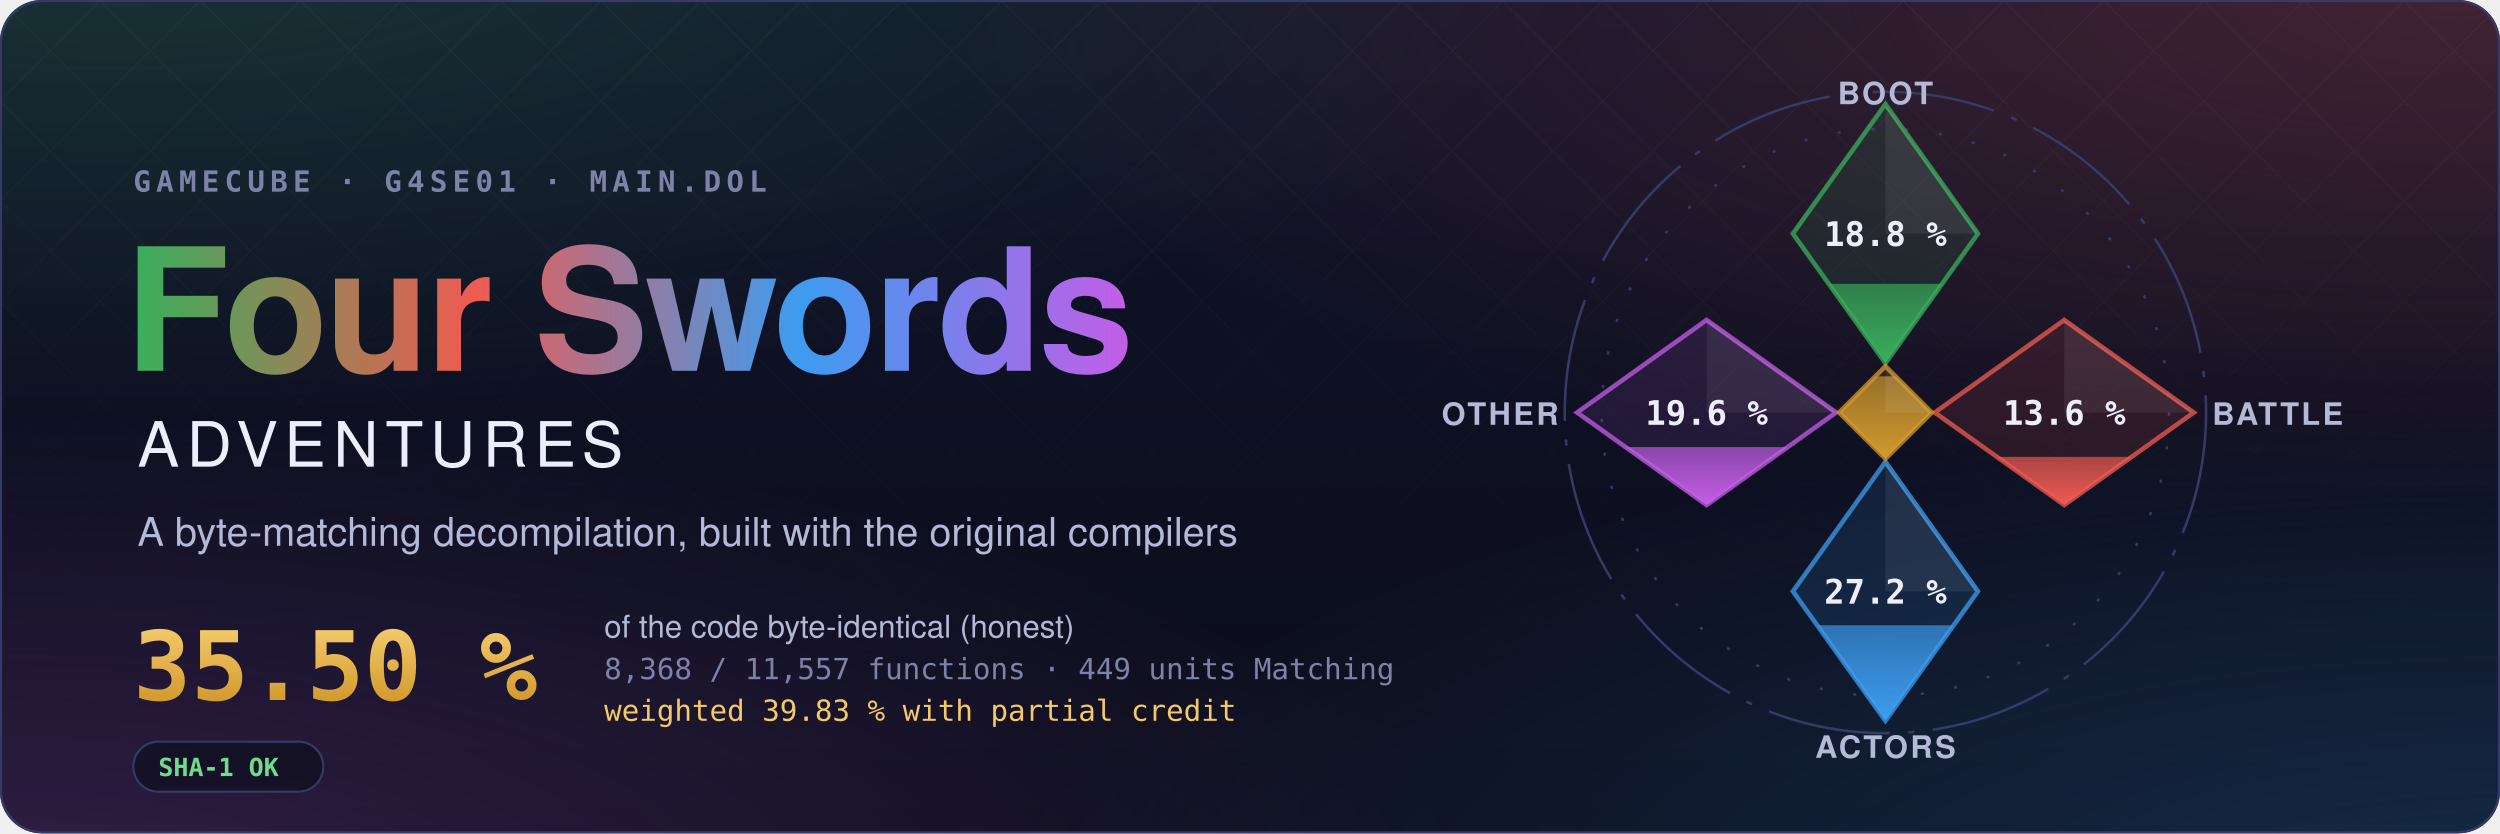
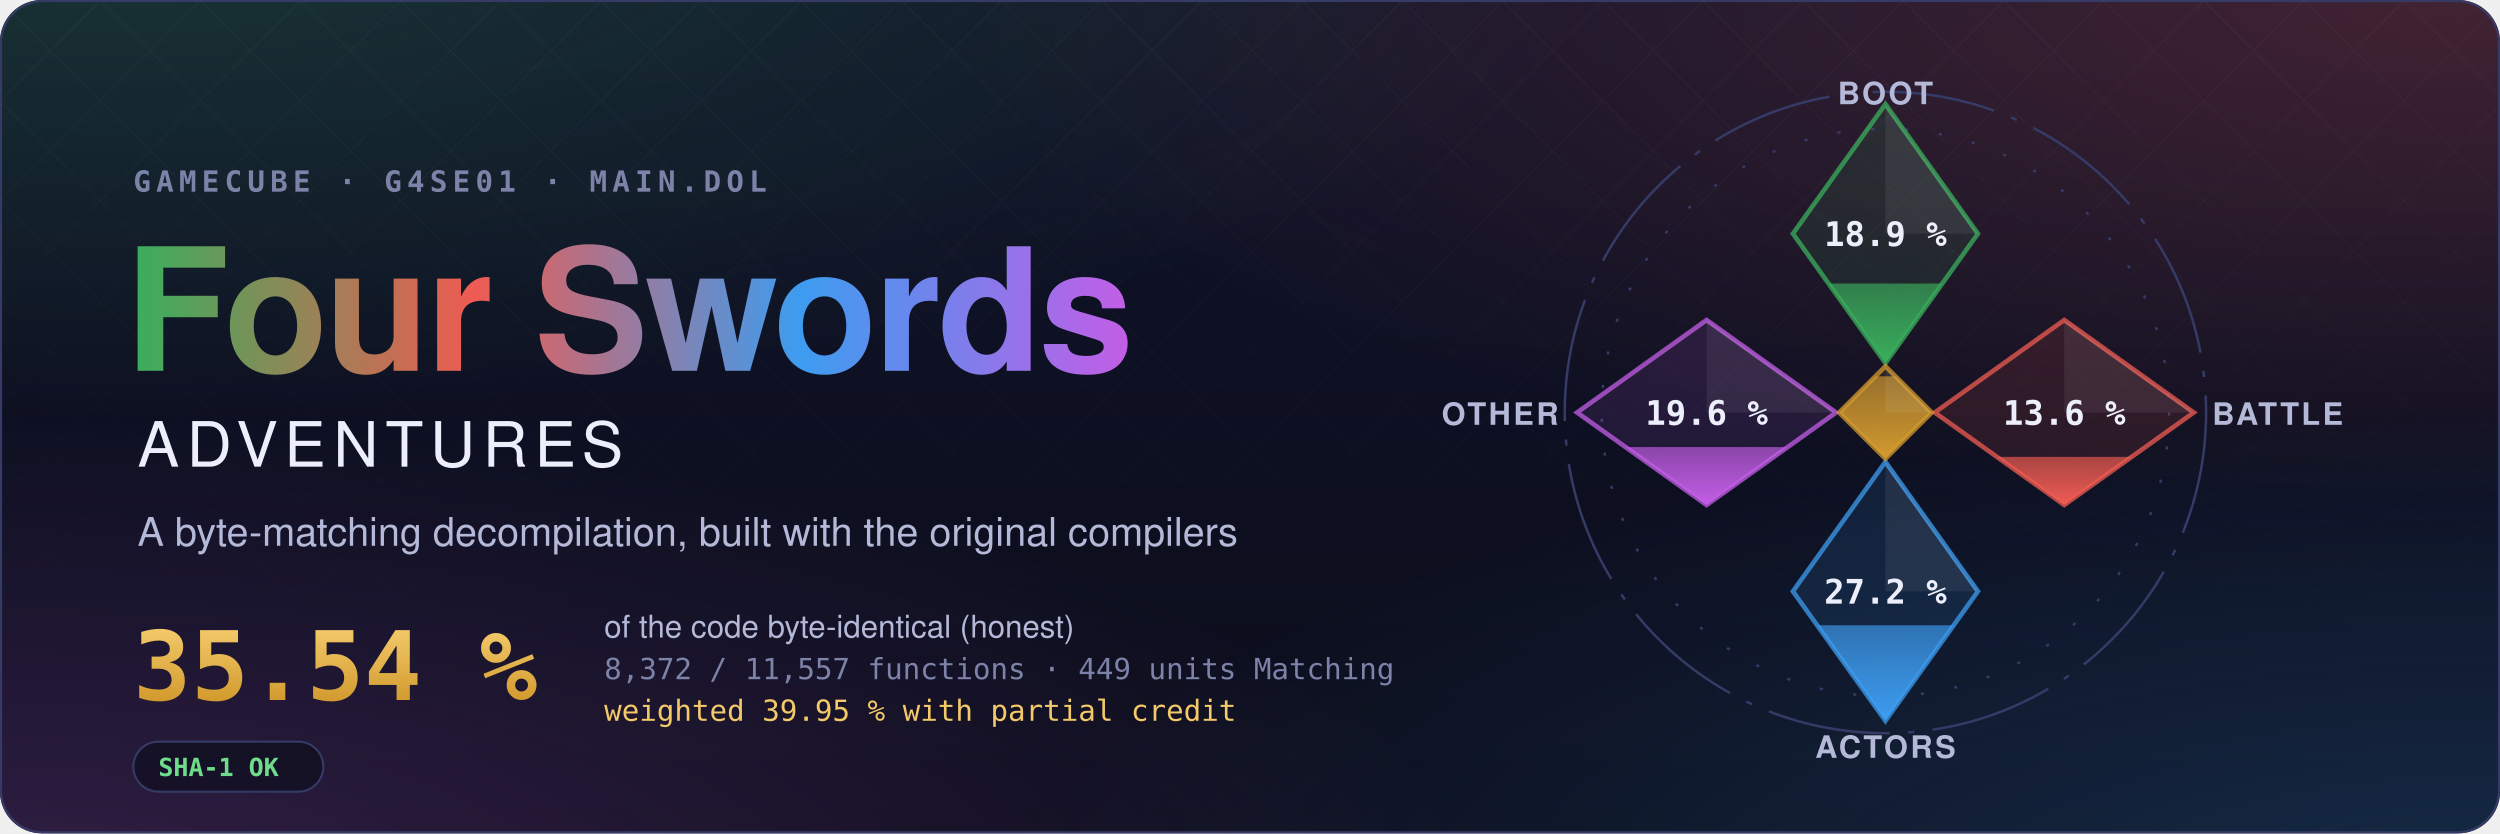
- <svg xmlns="http://www.w3.org/2000/svg" width="1200" height="400" viewBox="0 0 1200 400" role="img" aria-label="Four Swords Adventures decompilation: 35.50 % of the code matched, 8,368 of 11,557 functions">
+ <svg xmlns="http://www.w3.org/2000/svg" width="1200" height="400" viewBox="0 0 1200 400" role="img" aria-label="Four Swords Adventures decompilation: 35.54 % of the code matched, 8,372 of 11,557 functions">
  <style>text { font-family: -apple-system, BlinkMacSystemFont, 'Segoe UI', Helvetica, Arial, sans-serif; } .mono { font-family: ui-monospace, SFMono-Regular, 'SF Mono', Menlo, Consolas, monospace; } .spin { transform-box: fill-box; transform-origin: center; animation: spin 90s linear infinite; } @keyframes spin { to { transform: rotate(360deg); } } .rise { transform-box: fill-box; transform-origin: 50% 100%; animation: rise 1.6s cubic-bezier(.2,.8,.2,1) both; } @keyframes rise { from { transform: scaleY(0); } } @media (prefers-reduced-motion: reduce) { * { animation: none !important; } }</style>
  <defs>
    <radialGradient id="glow0" cx="0.05" cy="-0.1" r="0.6">
      <stop offset="0" stop-color="#3aae5c" stop-opacity="0.22" />
      <stop offset="1" stop-color="#3aae5c" stop-opacity="0" />
    </radialGradient>
    <radialGradient id="glow1" cx="0.98" cy="0.0" r="0.6">
      <stop offset="0" stop-color="#ef5b52" stop-opacity="0.22" />
      <stop offset="1" stop-color="#ef5b52" stop-opacity="0" />
    </radialGradient>
    <radialGradient id="glow2" cx="1.0" cy="1.1" r="0.6">
      <stop offset="0" stop-color="#3d9cf0" stop-opacity="0.22" />
      <stop offset="1" stop-color="#3d9cf0" stop-opacity="0" />
    </radialGradient>
    <radialGradient id="glow3" cx="0.0" cy="1.1" r="0.6">
      <stop offset="0" stop-color="#c35ee6" stop-opacity="0.22" />
      <stop offset="1" stop-color="#c35ee6" stop-opacity="0" />
    </radialGradient>
    <linearGradient id="sky" x1="0" y1="0" x2="0" y2="1">
      <stop offset="0" stop-color="#10132a" />
      <stop offset="1" stop-color="#0b0d1a" />
    </linearGradient>
    <linearGradient id="four" x1="0" y1="0" x2="1" y2="0">
      <stop offset="0" stop-color="#3aae5c" />
      <stop offset="0.34" stop-color="#ef5b52" />
      <stop offset="0.67" stop-color="#3d9cf0" />
      <stop offset="1" stop-color="#c35ee6" />
    </linearGradient>
    <linearGradient id="goldtext" x1="0" y1="0" x2="0" y2="1">
      <stop offset="0" stop-color="#f3c969" />
      <stop offset="1" stop-color="#d29a2e" />
    </linearGradient>
    <pattern id="lattice" width="34" height="34" patternUnits="userSpaceOnUse" patternTransform="rotate(45)">
      <path d="M0 0H34M0 0V34" stroke="#fff" stroke-opacity="0.035" />
    </pattern>
    <linearGradient id="fade" x1="0" y1="0" x2="0" y2="1">
      <stop offset="0" stop-color="#fff" />
      <stop offset="0.8" stop-color="#fff" stop-opacity="0" />
    </linearGradient>
    <mask id="fadeMask">
      <rect width="1200" height="400" fill="url(#fade)" />
    </mask>
    <clipPath id="card">
      <rect width="1200" height="400" rx="20" />
    </clipPath>
  </defs>
  <g clip-path="url(#card)">
    <rect width="1200" height="400" fill="url(#sky)" />
    <rect width="1200" height="400" fill="url(#glow0)" />
    <rect width="1200" height="400" fill="url(#glow1)" />
    <rect width="1200" height="400" fill="url(#glow2)" />
    <rect width="1200" height="400" fill="url(#glow3)" />
    <rect width="1200" height="400" fill="url(#lattice)" mask="url(#fadeMask)" />
  </g>
  <rect x="0.5" y="0.5" width="1199" height="399" rx="20" fill="none" stroke="#353b66" />
  <text x="64" y="92" class="mono" font-size="14" font-weight="600" letter-spacing="0.18em" fill="#7c82a8">GAMECUBE · G4SE01 · MAIN.DOL</text>
  <text x="60" y="178" font-size="82" font-weight="700" letter-spacing="-1.5" fill="url(#four)">Four Swords</text>
  <text x="66" y="224" font-size="30" font-weight="500" letter-spacing="0.12em" fill="#eceefb">ADVENTURES</text>
  <text x="66" y="262" font-size="19" fill="#b4b9d8">A byte-matching decompilation, built with the original compilers</text>
-   <text x="64" y="336" class="mono" font-size="46" font-weight="700" fill="url(#goldtext)">35.50 %</text>
+   <text x="64" y="336" class="mono" font-size="46" font-weight="700" fill="url(#goldtext)">35.54 %</text>
  <text x="290" y="306" font-size="15" fill="#b4b9d8">of the code byte-identical (honest)</text>
-   <text x="290" y="326" class="mono" font-size="14" fill="#7c82a8">8,368 / 11,557 functions · 449 units Matching</text>
-   <text x="290" y="346" class="mono" font-size="14" fill="#f3c969">weighted 39.83 % with partial credit</text>
+   <text x="290" y="326" class="mono" font-size="14" fill="#7c82a8">8,372 / 11,557 functions · 449 units Matching</text>
+   <text x="290" y="346" class="mono" font-size="14" fill="#f3c969">weighted 39.95 % with partial credit</text>
  <g transform="translate(64 356)">
    <rect width="91.2" height="24" rx="12" fill="#0b0d1a" fill-opacity="0.6" stroke="#353b66" />
    <text x="12" y="16.5" class="mono" font-size="12" font-weight="600" fill="#6fdc8c">SHA-1 OK</text>
  </g>
  <defs>
    <clipPath id="ec-boot">
      <path d="M0 -100L30 -58L0 -16L-30 -58Z" />
    </clipPath>
    <linearGradient id="eg-boot" x1="0" y1="1" x2="0" y2="0">
      <stop offset="0" stop-color="#3aae5c" />
      <stop offset="1" stop-color="#3aae5c" stop-opacity="0.65" />
    </linearGradient>
    <clipPath id="ec-battle">
      <path d="M58 -30L100 0L58 30L16 0Z" />
    </clipPath>
    <linearGradient id="eg-battle" x1="0" y1="1" x2="0" y2="0">
      <stop offset="0" stop-color="#ef5b52" />
      <stop offset="1" stop-color="#ef5b52" stop-opacity="0.65" />
    </linearGradient>
    <clipPath id="ec-actors">
      <path d="M0 16L30 58L0 100L-30 58Z" />
    </clipPath>
    <linearGradient id="eg-actors" x1="0" y1="1" x2="0" y2="0">
      <stop offset="0" stop-color="#3d9cf0" />
      <stop offset="1" stop-color="#3d9cf0" stop-opacity="0.65" />
    </linearGradient>
    <clipPath id="ec-other">
      <path d="M-58 -30L-16 0L-58 30L-100 0Z" />
    </clipPath>
    <linearGradient id="eg-other" x1="0" y1="1" x2="0" y2="0">
      <stop offset="0" stop-color="#c35ee6" />
      <stop offset="1" stop-color="#c35ee6" stop-opacity="0.65" />
    </linearGradient>
    <clipPath id="ec-libs">
      <path d="M0 -15L15 0L0 15L-15 0Z" />
    </clipPath>
    <linearGradient id="eg-libs" x1="0" y1="1" x2="0" y2="0">
      <stop offset="0" stop-color="#d29a2e" />
      <stop offset="1" stop-color="#d29a2e" stop-opacity="0.65" />
    </linearGradient>
  </defs>
  <g transform="translate(905 198) scale(1.48)">
    <circle class="spin" r="104" fill="none" stroke="#353b66" stroke-width="0.8" stroke-dasharray="40 6 2 6" />
    <circle r="92" fill="none" stroke="#353b66" stroke-width="0.8" stroke-dasharray="1 10" />
    <path d="M0 -100L30 -58L0 -16L-30 -58Z" fill="#3aae5c" fill-opacity="0.12" stroke="#3aae5c" stroke-opacity="0.75" stroke-width="1.5" />
    <g clip-path="url(#ec-boot)">
-       <rect class="rise" style="animation-delay:0.20s" x="-30" y="-41.72" width="60" height="25.72" fill="url(#eg-boot)" />
+       <rect class="rise" style="animation-delay:0.20s" x="-30" y="-41.82" width="60" height="25.82" fill="url(#eg-boot)" />
    </g>
    <path d="M0 -100L30 -58L0 -58Z" fill="#fff" fill-opacity="0.07" />
-     <text x="0" y="-54" text-anchor="middle" font-size="11" font-weight="700" fill="#eceefb" class="mono">18.8 %</text>
+     <text x="0" y="-54" text-anchor="middle" font-size="11" font-weight="700" fill="#eceefb" class="mono">18.9 %</text>
    <text x="0" y="-100" text-anchor="middle" font-size="10" font-weight="600" letter-spacing="0.08em" fill="#b4b9d8">BOOT</text>
    <path d="M58 -30L100 0L58 30L16 0Z" fill="#ef5b52" fill-opacity="0.12" stroke="#ef5b52" stroke-opacity="0.75" stroke-width="1.5" />
    <g clip-path="url(#ec-battle)">
      <rect class="rise" style="animation-delay:0.35s" x="16" y="14.38" width="84" height="15.62" fill="url(#eg-battle)" />
    </g>
    <path d="M58 -30L100 0L58 0Z" fill="#fff" fill-opacity="0.07" />
    <text x="58" y="4" text-anchor="middle" font-size="11" font-weight="700" fill="#eceefb" class="mono">13.6 %</text>
    <text x="106" y="4" text-anchor="start" font-size="10" font-weight="600" letter-spacing="0.08em" fill="#b4b9d8">BATTLE</text>
    <path d="M0 16L30 58L0 100L-30 58Z" fill="#3d9cf0" fill-opacity="0.12" stroke="#3d9cf0" stroke-opacity="0.75" stroke-width="1.5" />
    <g clip-path="url(#ec-actors)">
      <rect class="rise" style="animation-delay:0.50s" x="-30" y="69.01" width="60" height="30.99" fill="url(#eg-actors)" />
    </g>
    <path d="M0 16L30 58L0 58Z" fill="#fff" fill-opacity="0.07" />
    <text x="0" y="62" text-anchor="middle" font-size="11" font-weight="700" fill="#eceefb" class="mono">27.2 %</text>
    <text x="0" y="112" text-anchor="middle" font-size="10" font-weight="600" letter-spacing="0.08em" fill="#b4b9d8">ACTORS</text>
    <path d="M-58 -30L-16 0L-58 30L-100 0Z" fill="#c35ee6" fill-opacity="0.12" stroke="#c35ee6" stroke-opacity="0.75" stroke-width="1.5" />
    <g clip-path="url(#ec-other)">
      <rect class="rise" style="animation-delay:0.65s" x="-100" y="11.21" width="84" height="18.79" fill="url(#eg-other)" />
    </g>
    <path d="M-58 -30L-16 0L-58 0Z" fill="#fff" fill-opacity="0.07" />
    <text x="-58" y="4" text-anchor="middle" font-size="11" font-weight="700" fill="#eceefb" class="mono">19.6 %</text>
    <text x="-106" y="4" text-anchor="end" font-size="10" font-weight="600" letter-spacing="0.08em" fill="#b4b9d8">OTHER</text>
    <path d="M0 -15L15 0L0 15L-15 0Z" fill="#d29a2e" fill-opacity="0.12" stroke="#d29a2e" stroke-opacity="0.75" stroke-width="1.5" />
    <g clip-path="url(#ec-libs)">
      <rect class="rise" style="animation-delay:0.80s" x="-15" y="-11.74" width="30" height="26.74" fill="url(#eg-libs)" />
    </g>
    <path d="M0 -15L15 0L0 0Z" fill="#fff" fill-opacity="0.07" />
  </g>
</svg>
